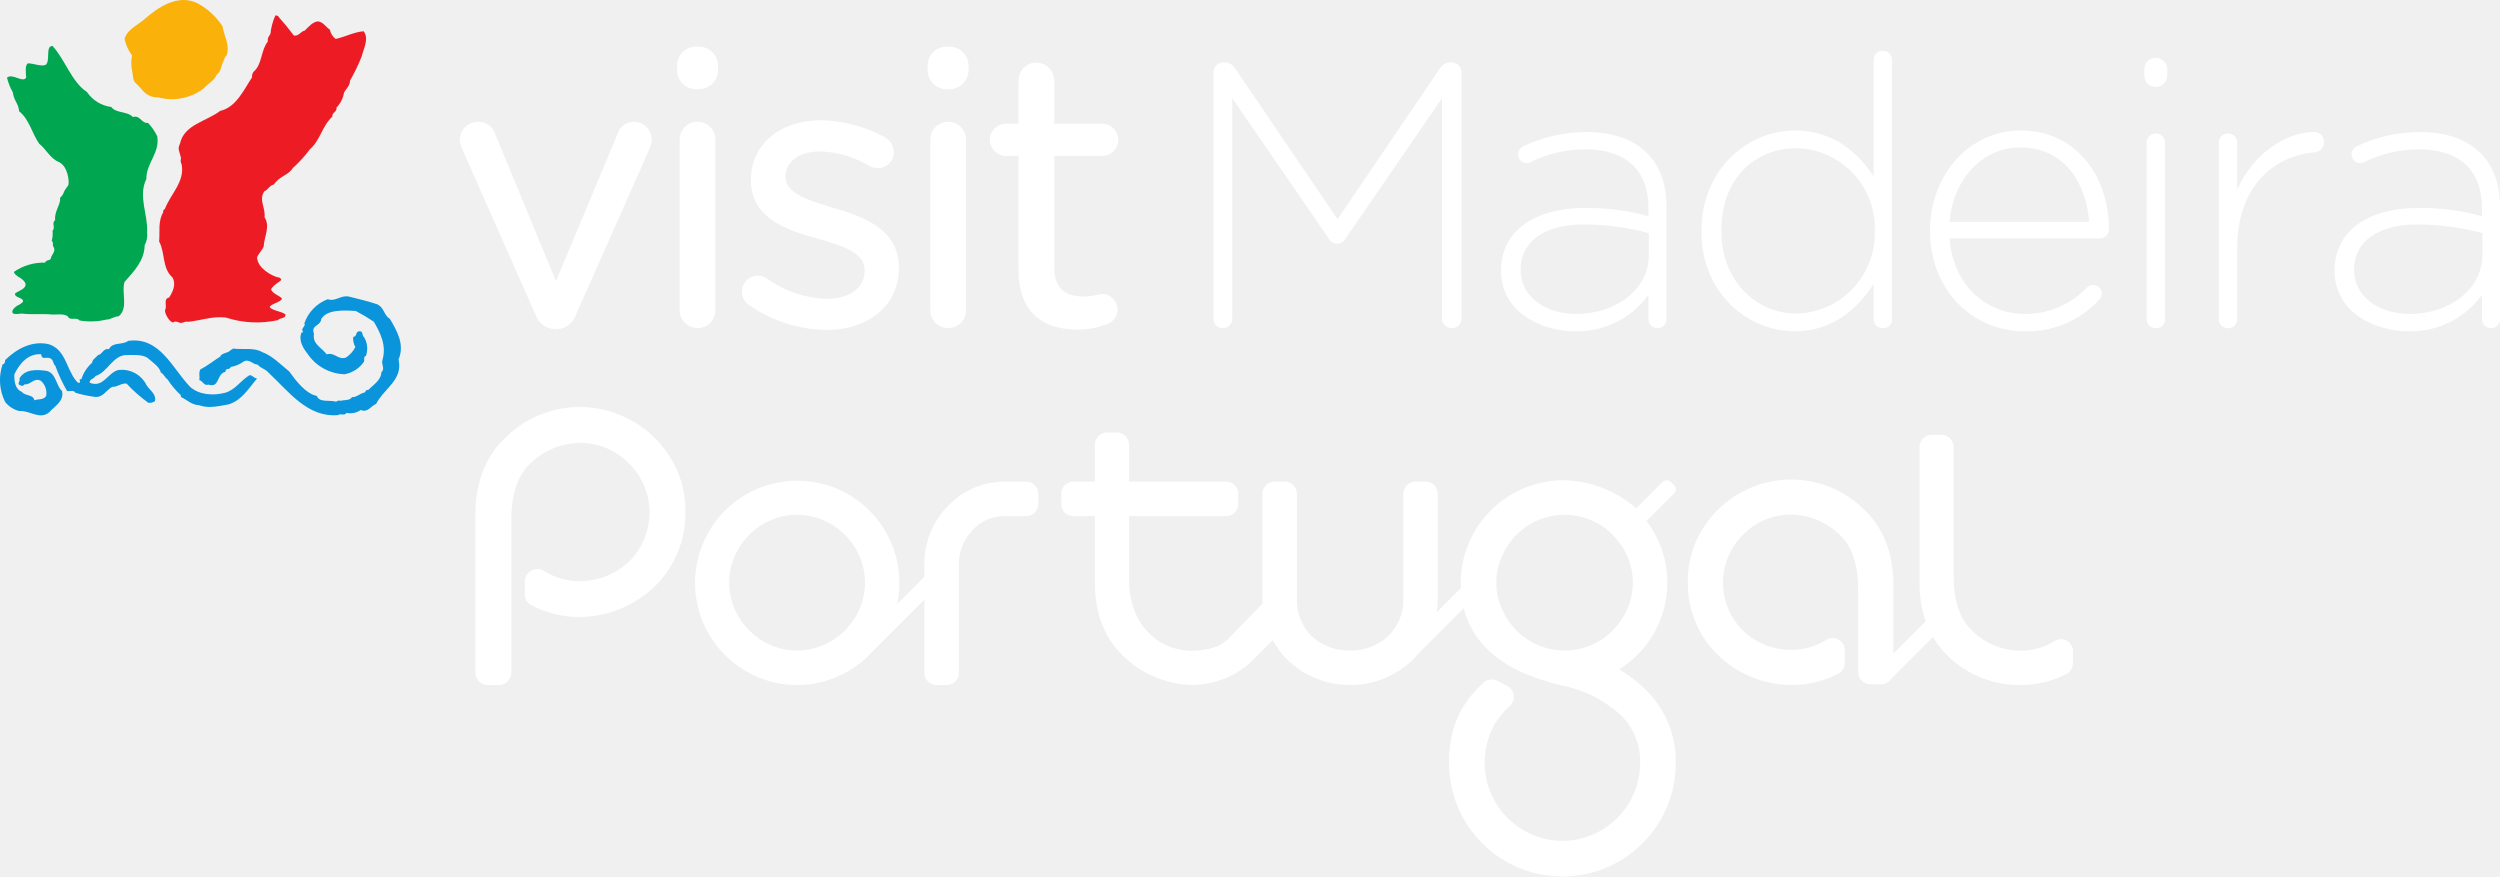
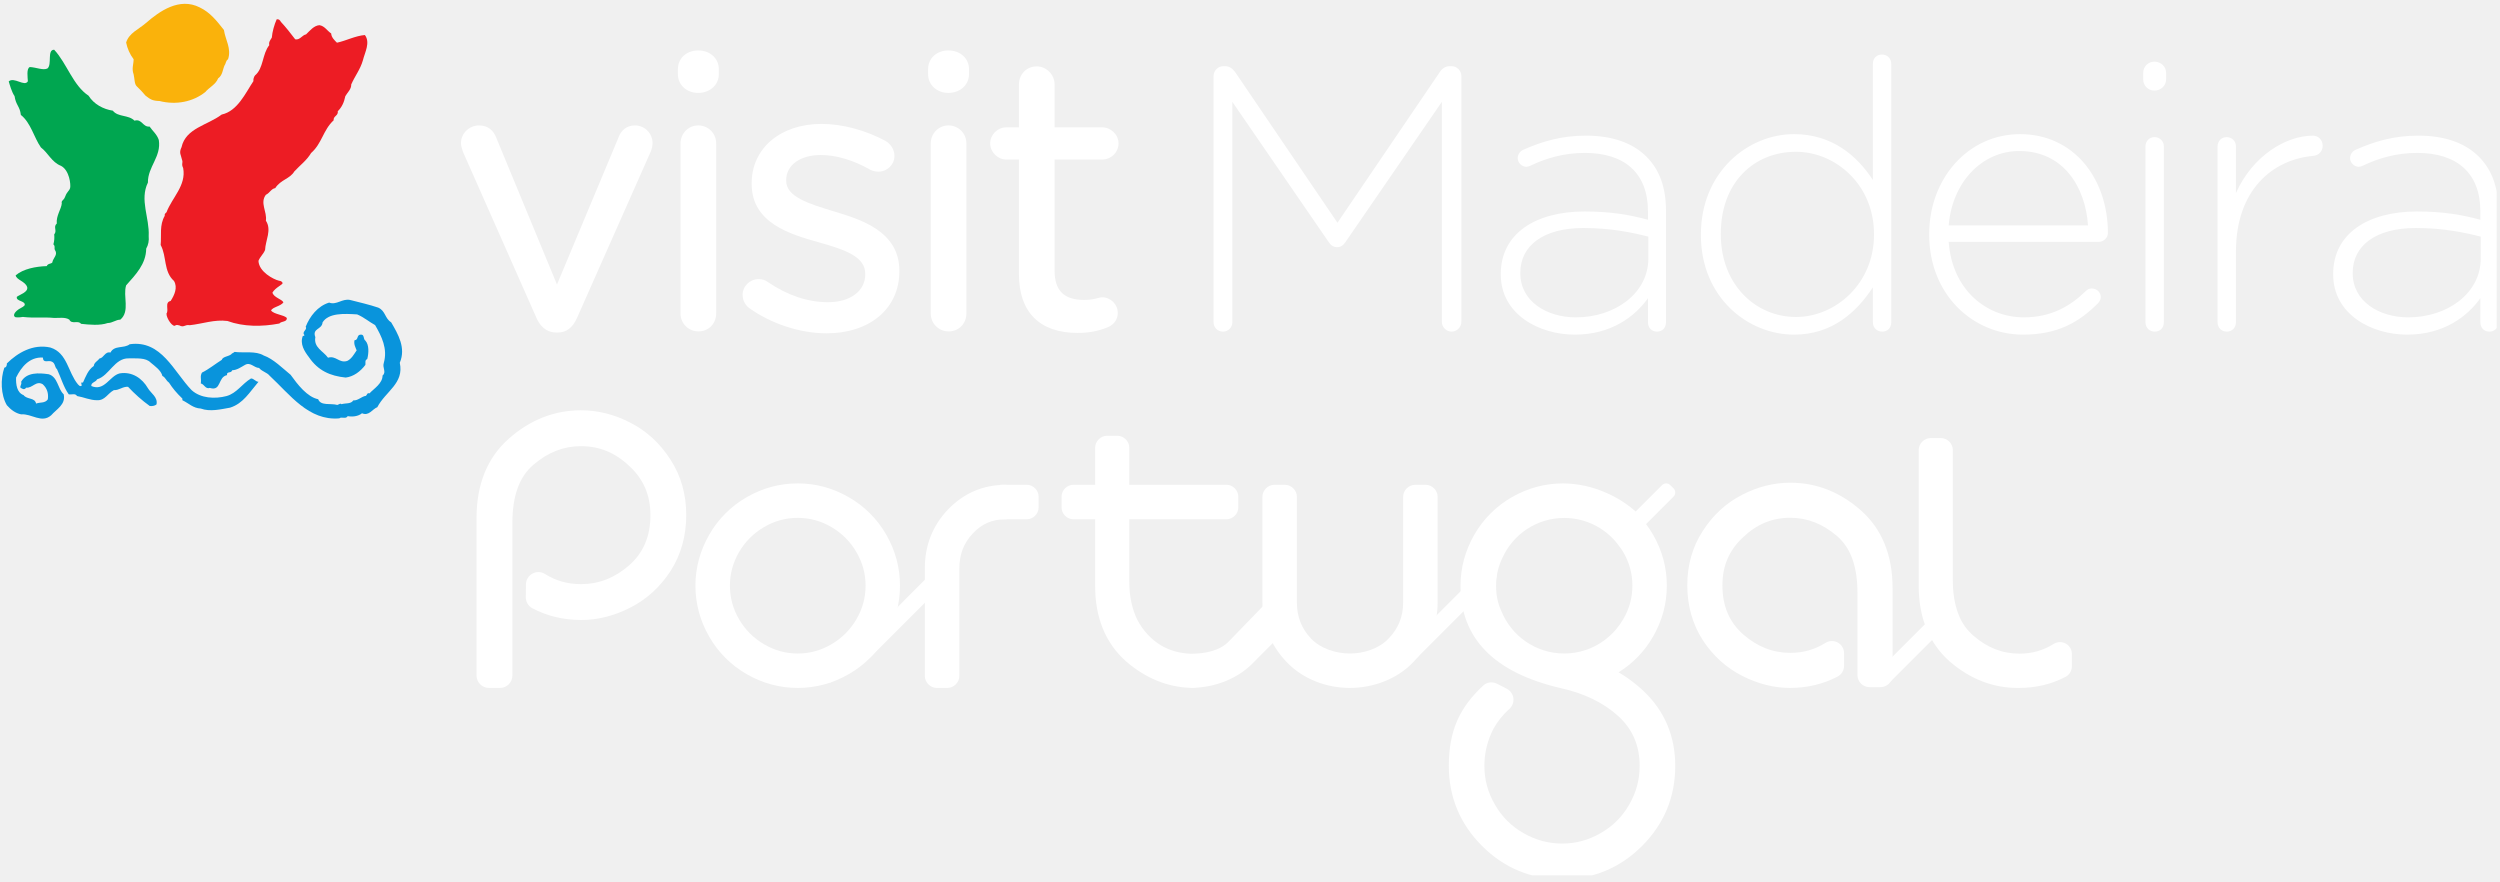
- <svg xmlns="http://www.w3.org/2000/svg" id="Layer_1" data-name="Layer 1" viewBox="0 0 399.464 140.053">
-   <defs>
-     <style>.cls-1,.cls-6{fill:#fff;}.cls-2{fill:#0994dc;}.cls-3{fill:#fab20b;}.cls-4{fill:#ed1c24;}.cls-5{fill:#00a650;}.cls-6{fill-rule:evenodd;}</style>
-   </defs>
-   <path class="cls-1" d="M106.948,22.04a2.729,2.729,0,0,0-2.662,2.015l-9.808,23.44L84.843,24.203A2.853,2.853,0,0,0,81.996,22.04a2.89,2.89,0,0,0-2.883,2.824,3.51,3.51,0,0,0,.232,1.11,3.132,3.132,0,0,1,.09.303.253.253,0,0,0,.032.063L91.212,52.877a3.359,3.359,0,0,0,3.139,2.299h.242A3.282,3.282,0,0,0,97.67,52.871l11.819-26.666a3.726,3.726,0,0,0,.28-1.341,2.826,2.826,0,0,0-2.821-2.824" transform="translate(-5.6389 -2.5843)" />
-   <path class="cls-1" d="M117.065,10.046a3.025,3.025,0,0,0-3.241,3.005v.792a3.054,3.054,0,0,0,3.241,2.996,3.091,3.091,0,0,0,3.306-2.996V13.05a3.061,3.061,0,0,0-3.306-3.005" transform="translate(-5.6389 -2.5843)" />
-   <path class="cls-1" d="M117.065,22.04a2.855,2.855,0,0,0-2.822,2.881V52.117a2.851,2.851,0,0,0,2.878,2.88,2.791,2.791,0,0,0,2.826-2.88V24.921a2.853,2.853,0,0,0-2.882-2.881" transform="translate(-5.6389 -2.5843)" />
-   <path class="cls-1" d="M138.841,35.811l-.124-.038c-3.889-1.183-7.566-2.301-7.566-4.854v-.124c0-2.405,2.228-4.022,5.54-4.022a16.391,16.391,0,0,1,7.941,2.371A2.889,2.889,0,0,0,145.9,29.44a2.551,2.551,0,0,0,2.573-2.521,2.786,2.786,0,0,0-1.423-2.394,22.353,22.353,0,0,0-10.236-2.727c-6.58,0-11.185,3.9-11.185,9.486v.118c0,6.294,6.205,8.056,10.737,9.341,4.211,1.181,7.435,2.297,7.435,5.014v.122c0,2.659-2.392,4.447-5.959,4.447a17.058,17.058,0,0,1-9.61-3.22,2.395,2.395,0,0,0-1.476-.476,2.55,2.55,0,0,0-2.575,2.518,2.639,2.639,0,0,0,1.061,2.12,22.104,22.104,0,0,0,12.35,4.034c6.984,0,11.668-3.988,11.668-9.911v-.12c0-6.336-6.275-8.212-10.417-9.461" transform="translate(-5.6389 -2.5843)" />
-   <path class="cls-1" d="M157.097,22.04a2.852,2.852,0,0,0-2.817,2.881V52.117a2.848,2.848,0,0,0,2.878,2.88,2.793,2.793,0,0,0,2.826-2.88V24.921a2.854,2.854,0,0,0-2.887-2.881" transform="translate(-5.6389 -2.5843)" />
-   <path class="cls-1" d="M157.097,10.046a3.027,3.027,0,0,0-3.241,3.005v.792a3.056,3.056,0,0,0,3.241,2.996,3.091,3.091,0,0,0,3.306-2.996V13.05a3.064,3.064,0,0,0-3.306-3.005" transform="translate(-5.6389 -2.5843)" />
-   <path class="cls-1" d="M181.69,49.54a2.686,2.686,0,0,0-.642.116,8.138,8.138,0,0,1-2.205.307c-3.245,0-4.748-1.489-4.748-4.691v-17.77h7.595a2.578,2.578,0,1,0,0-5.155h-7.595V15.475a2.914,2.914,0,0,0-2.876-2.881,2.821,2.821,0,0,0-2.828,2.881v6.873h-2.028a2.609,2.609,0,0,0-2.575,2.573,2.645,2.645,0,0,0,2.575,2.582h2.028V45.879c0,6.033,3.327,9.362,9.36,9.362a12.207,12.207,0,0,0,4.79-.884,2.463,2.463,0,0,0,1.665-2.299,2.52,2.52,0,0,0-2.516-2.516" transform="translate(-5.6389 -2.5843)" />
-   <path class="cls-2" d="M65.884,51.193c1.169.52,1.049,1.737,2.057,2.342,1.122,1.914,2.4,4.091,1.385,6.481.72,3.312-2.266,4.555-3.594,7.105-.819.322-1.325,1.459-2.451.975a2.877,2.877,0,0,1-2.287.457c-.305.535-.975.038-1.35.358-4.894.415-7.875-3.788-11.133-6.814-.465-.573-1.143-.611-1.704-1.251-.809-.027-1.377-.996-2.249-.488a4.661,4.661,0,0,1-2.045.857c-.173.554-.929.105-.826.777-1.51.301-.884,2.638-2.752,2.051-.712.246-.897-.617-1.451-.718.122-.731-.164-1.122.19-1.735,1.105-.543,2.188-1.432,3.159-2.032.175-.533,1.028-.533,1.508-.882.141-.221.379-.213.539-.398,1.558.204,3.377-.204,4.668.573,1.546.535,3.093,2.103,4.31,3.091,1.118,1.552,2.632,3.538,4.409,3.91.406,1.103,2.038.609,3.055.912.225-.042.51-.337.665-.116.625-.204,1.531,0,1.893-.611.785.055,1.299-.63,2.026-.731.185-.141.211-.554.547-.381.773-.807,2.106-1.596,2.118-2.872.659-.552-.065-1.24.19-1.998.657-2.283-.341-4.26-1.386-6.064a30.124,30.124,0,0,0-2.874-1.712c-2.057-.131-4.578-.263-5.536,1.28-.076,1.177-1.712.912-1.152,2.363-.301,1.657,1.234,2.194,2.028,3.285,1.278-.394,1.771.924,3.068.518a4.396,4.396,0,0,0,1.512-1.691,2.636,2.636,0,0,1-.341-1.621c.667-.027.305-.866.971-.899.676-.063.371.699.773.964a3.485,3.485,0,0,1,.293,2.952c-.432.164-.234.604-.299.929a4.808,4.808,0,0,1-3.148,2.026,7.418,7.418,0,0,1-5.9-3.285c-.68-.878-1.474-2.11-.954-3.384.122.048.183-.048.27-.11-.537-.55.52-.88.177-1.337a6.294,6.294,0,0,1,3.756-3.881c1.175.455,2.076-.678,3.344-.423,1.52.387,3.06.739,4.519,1.23" transform="translate(-5.6389 -2.5843)" />
-   <path class="cls-2" d="M36.018,64.394c1.451,1.322,3.737,1.44,5.609.943,1.621-.463,2.455-1.944,3.891-2.809.472,0,.727.516,1.2.535-1.423,1.655-2.438,3.481-4.552,4.136-1.472.259-3.196.693-4.681.143-1.253-.07-1.87-.815-2.944-1.333v-.265a13.342,13.342,0,0,1-2.139-2.548c-.539-.398-.522-.8-1.057-1.072-.212-.893-1.204-1.569-1.882-2.139-.794-.821-2.23-.646-3.489-.674-2.293-.074-3.142,2.8-5.07,3.348-.242.495-.971.459-.937,1.076,2.139.914,2.916-1.623,4.548-2.019a4.388,4.388,0,0,1,4.54,2.413c.44.745,1.6,1.402,1.345,2.554a1.438,1.438,0,0,1-1.078.251,24.339,24.339,0,0,1-3.474-3.07c-.855-.076-1.423.579-2.266.531-1.013.535-1.415,1.67-2.679,1.615a18.718,18.718,0,0,1-3.22-.672c-.272-.491-.88-.173-1.325-.274a25.091,25.091,0,0,1-1.876-4.018c-.402-.337-.246-.916-.796-1.196-.613-.331-1.383.356-1.474-.672-2.15-.105-3.453,1.531-4.281,3.211-.034,1.112.12,2.394,1.2,2.805.564.733,1.798.36,2.005,1.35.623-.246,1.434-.017,1.878-.682a2.601,2.601,0,0,0-.802-2.396c-1.076-.667-1.665.653-2.668.533a.433.433,0,0,1-.68.131c-.604-.164.086-.627-.126-1.065.876-1.562,2.838-1.438,4.409-1.213,1.497.442,1.425,2.337,2.405,3.213.366,1.628-1.156,2.379-1.998,3.348-1.531,1.356-3.129-.288-4.816-.143a4.163,4.163,0,0,1-2.278-1.459,7.748,7.748,0,0,1-.404-6.012c.339-.036.417-.402.404-.676,1.727-1.71,4.194-3.163,6.963-2.544,2.725.851,2.805,3.973,4.403,5.887.15.147.289.354.535.27.246-.08-.291-.733.272-.539a5.908,5.908,0,0,1,1.735-2.67c.025-.537.63-.802.939-1.215.625-.023.855-1.158,1.731-.929.604-1.217,2.167-.611,3.076-1.331,5.083-.72,7.045,4.392,9.903,7.342" transform="translate(-5.6389 -2.5843)" />
-   <path class="cls-3" d="M41.191,6.772c.215,1.558,1.238,2.956.659,4.677-.383.24-.352.739-.539.941-.341.71-.305,1.592-1.057,2.133-.358.964-1.506,1.491-2.019,2.154a8.383,8.383,0,0,1-7.351,1.459,3.019,3.019,0,0,1-2.236-.857A17.734,17.734,0,0,0,27.241,15.78c-.383-.341-.324-1.145-.501-1.918a5.749,5.749,0,0,1,0-2.413,6.504,6.504,0,0,1-1.198-2.674c.474-1.527,1.988-2.093,3.15-3.104,2.2-1.914,5.367-4.163,8.621-2.514a11.252,11.252,0,0,1,3.879,3.615" transform="translate(-5.6389 -2.5843)" />
-   <path class="cls-4" d="M50.305,5.473c.785.847,1.55,1.811,2.291,2.79.756.158,1.089-.667,1.739-.794.573-.552,1.247-1.407,2.135-1.47.868.158,1.152.823,1.882,1.333a2.422,2.422,0,0,0,.922,1.474c1.48-.32,2.923-1.097,4.466-1.23.916,1.202-.025,2.82-.314,4.037a29.699,29.699,0,0,1-1.87,3.874c.027.764-.596,1.259-.943,1.87a4.392,4.392,0,0,1-1.209,2.407c.12.745-.752.762-.661,1.457-1.695,1.56-1.863,3.71-3.611,5.237a18.475,18.475,0,0,1-2.674,2.94c-.76,1.24-2.141,1.276-3.068,2.678-.609.07-.937.842-1.489,1.059-.994,1.31.215,2.691,0,4.152.971,1.474-.065,3.125-.131,4.683-.297.712-.76,1.011-1.057,1.739.074,1.756,2.394,2.963,3.285,3.179a.615.615,0,0,1,.585.362c.008.286-1.108.674-1.634,1.535.198.802,1.565,1.059,1.756,1.573-.459.63-1.748.737-1.973,1.295.465.619,1.986.67,2.512,1.179.086.699-.868.499-1.192.903a15.831,15.831,0,0,1-8.296-.404c-2.076-.278-4.009.457-6.024.672-.868-.143-.916.451-1.699.023-.156.006-.286-.118-.562-.023-.388.507-1.51-1.076-1.472-1.866.427-.596-.354-1.788.665-2.015.588-.905,1.169-2.142.531-3.201-1.695-1.512-1.139-3.957-2.131-5.748.156-1.537-.225-3.184.663-4.685-.103-.261.181-.478.272-.545.884-2.356,3.19-4.298,2.668-7.081-.337-.676.017-.842-.181-1.31-.156-.794-.539-1.108-.078-2.034.667-3.053,4.182-3.51,6.416-5.216,2.55-.558,3.801-3.424,5.087-5.357a1.264,1.264,0,0,1,.263-.92c1.369-1.133,1.118-3.384,2.27-4.83-.122-.505.19-.832.404-1.198a9.835,9.835,0,0,1,.777-2.929c.291-.076.522.09.678.404" transform="translate(-5.6389 -2.5843)" />
-   <path class="cls-5" d="M14.027,9.928c2.019,2.158,3.024,5.734,5.498,7.351a5.521,5.521,0,0,0,3.887,2.398c.823,1.065,2.502.625,3.468,1.602,1.2-.352,1.316,1.063,2.409.941a8.328,8.328,0,0,1,1.48,2.148c.427,2.691-1.781,4.283-1.744,6.814-1.36,2.779.28,5.63.124,8.566a3.257,3.257,0,0,1-.396,2c-.032,2.491-1.695,4.167-3.211,5.875-.552,1.731.67,4.15-.931,5.492-.727.013-1.266.539-2.011.539a10.458,10.458,0,0,1-4.277.129c-.457-.625-1.497.15-1.868-.667-.653-.449-1.752-.246-2.421-.272-1.678-.168-3.171.053-5.018-.162a3.358,3.358,0,0,1-1.2.036c-.577-.335.16-1.03.571-1.291a2.738,2.738,0,0,0,.922-.615c.177-.743-1.457-.596-1.251-1.356.514-.368,1.826-.75,1.653-1.537-.299-.95-1.695-1.122-1.847-1.893A8.387,8.387,0,0,1,12.84,44.548c.204-.543.966-.261.937-.787.185-.552.842-1.091.398-1.744-.213-.312.091-.625-.272-.948a4.294,4.294,0,0,0,.133-1.6c.514-.585-.21-1.196.411-1.729-.131-1.236.733-2.344.798-3.213-.095-.564.263-.356.552-1.12.288-.787.661-.889.785-1.362.122-.486-.086-2.824-1.468-3.54-1.474-.569-2.087-2.106-3.205-2.942-1.126-1.6-1.6-3.931-3.211-5.203-.156-1.392-.785-1.518-1.009-3.015a9.132,9.132,0,0,1-.933-2.348c.868-.777,2.546.916,3.064-.023-.025-.571-.263-2.072.32-2.274.988.04,2.143.571,2.809.23.781-.632-.099-3.005,1.078-3.001" transform="translate(-5.6389 -2.5843)" />
-   <path class="cls-6" d="M169.661,79.535h-4.306v.051A12.308,12.308,0,0,0,157.03,83.509a13.143,13.143,0,0,0-3.693,9.372v1.86l-4.339,4.341a16.324,16.324,0,1,0-16.001,12.959,15.99,15.99,0,0,0,5.123-.832c.004.004.005.01.01.015l.054-.034a16.909,16.909,0,0,0,2.955-1.34,16.252,16.252,0,0,0,3.781-3.018l8.416-8.416v11.737a1.947,1.947,0,0,0,1.893,1.889h1.727a1.945,1.945,0,0,0,1.897-1.889V92.953a7.802,7.802,0,0,1,2.15-5.618,6.769,6.769,0,0,1,5.156-2.279h3.502a1.925,1.925,0,0,0,1.876-1.874V81.414A1.93,1.93,0,0,0,169.661,79.535Zm-42.04,25.526a10.968,10.968,0,0,1-4.005-3.999,10.602,10.602,0,0,1,0-10.764A10.937,10.937,0,0,1,127.621,86.3a10.595,10.595,0,0,1,10.76,0,10.975,10.975,0,0,1,4.001,3.999,10.576,10.576,0,0,1,0,10.764,11.006,11.006,0,0,1-4.001,3.999,10.555,10.555,0,0,1-10.76,0Z" transform="translate(-5.6389 -2.5843)" />
-   <path class="cls-6" d="M106.223,69.609a16.854,16.854,0,0,0-19.456,2.554c-3.426,3.03-5.161,7.298-5.161,12.674v25.221A1.992,1.992,0,0,0,83.6,112.042h1.764a1.978,1.978,0,0,0,1.977-1.984V85.651c0-4.335,1.103-7.383,3.361-9.311A11.354,11.354,0,0,1,98.31,73.359a10.788,10.788,0,0,1,7.782,3.22,11.008,11.008,0,0,1-.029,15.816A11.411,11.411,0,0,1,98.31,95.432a10.486,10.486,0,0,1-5.753-1.623A1.987,1.987,0,0,0,89.515,95.466L89.49,97.515a1.982,1.982,0,0,0,1.053,1.779,16.535,16.535,0,0,0,7.85,1.878,17.145,17.145,0,0,0,7.814-1.982,16.662,16.662,0,0,0,6.441-5.851,16.323,16.323,0,0,0,2.512-8.945,15.937,15.937,0,0,0-2.512-8.867A16.473,16.473,0,0,0,106.223,69.609Z" transform="translate(-5.6389 -2.5843)" />
-   <path class="cls-6" d="M335.88,104.941a1.926,1.926,0,0,0-1.929.057,10.02,10.02,0,0,1-5.483,1.558,10.886,10.886,0,0,1-7.389-2.897,9.406,9.406,0,0,1-1.341-1.468,11.274,11.274,0,0,1-.596-.967,13.261,13.261,0,0,1-1.293-5.127c0-.036-.006-.065-.006-.101v-.015c-.021-.318-.029-.646-.029-.975V73.946a1.948,1.948,0,0,0-1.893-1.883H314.253a1.95,1.95,0,0,0-1.897,1.891V95.743c0,.046.004.099.004.154,0,.036-.004.065-.004.099,0,.152.013.301.013.444.004.103.004.208.008.301.013.267.025.528.049.79.009.063.017.122.025.181.021.236.042.461.069.686a16.793,16.793,0,0,0,.822,3.46l-5.17,5.169V96.054c0-5.258-1.706-9.435-5.049-12.402a16.492,16.492,0,0,0-19.025-2.508,16.083,16.083,0,0,0-6.296,5.788,15.616,15.616,0,0,0-2.476,8.692,15.958,15.958,0,0,0,2.476,8.766,16.277,16.277,0,0,0,6.296,5.713,16.741,16.741,0,0,0,7.646,1.937,16.214,16.214,0,0,0,7.62-1.809,1.94,1.94,0,0,0,1.044-1.718v-2.032a1.941,1.941,0,0,0-2.982-1.645,10.234,10.234,0,0,1-5.609,1.592,11.155,11.155,0,0,1-7.564-2.965,10.773,10.773,0,0,1-.017-15.515,10.506,10.506,0,0,1,7.58-3.133,11.19,11.19,0,0,1,7.456,2.916c2.209,1.893,3.278,4.872,3.278,9.115v13.131a1.94,1.94,0,0,0,1.944,1.941h1.729a1.947,1.947,0,0,0,1.656-.933l.018-.007.608-.615,5.996-5.993a14.073,14.073,0,0,0,2.821,3.445,16.332,16.332,0,0,0,10.855,4.224s.032-.002.049-.002c.055,0,.116.002.173.002a15.832,15.832,0,0,0,7.444-1.771,1.892,1.892,0,0,0,1.017-1.678v-1.984A1.912,1.912,0,0,0,335.88,104.941Z" transform="translate(-5.6389 -2.5843)" />
-   <path class="cls-6" d="M273.15,81.407a.933.933,0,0,0,0-1.274l-.567-.56a.918.918,0,0,0-1.272,0l-2.482,2.48-.609.613-1.153,1.151a18.047,18.047,0,0,0-11.63-4.499,16.446,16.446,0,0,0-16.397,16.392c0,.288.022.565.035.846l-3.859,3.86a14.354,14.354,0,0,0,.163-2.074V81.439a1.944,1.944,0,0,0-1.891-1.895h-1.731a1.946,1.946,0,0,0-1.893,1.895V98.343a7.966,7.966,0,0,1-2.352,5.82,8.668,8.668,0,0,1-6.184,2.371,8.789,8.789,0,0,1-6.182-2.365,8.082,8.082,0,0,1-2.283-5.826V81.439a1.945,1.945,0,0,0-1.891-1.895H209.24a1.942,1.942,0,0,0-1.891,1.895V98.343c0,.229.021.45.031.675l-5.377,5.55c-1.48,1.554-3.841,1.994-6.088,2.005a10.042,10.042,0,0,1-4.845-1.365,10.412,10.412,0,0,1-3.693-3.982,13.628,13.628,0,0,1-1.331-6.22V85.057h15.569a1.924,1.924,0,0,0,1.872-1.874V81.412a1.929,1.929,0,0,0-1.872-1.876H186.046V73.581a1.949,1.949,0,0,0-1.897-1.885h-1.67a1.948,1.948,0,0,0-1.895,1.897v5.942h-3.491a1.932,1.932,0,0,0-1.88,1.882v1.765a1.924,1.924,0,0,0,1.872,1.874h3.5V95.743c0,4.973,1.609,9.096,4.971,12.074a16.365,16.365,0,0,0,10.312,4.211v.013c.057,0,.118-.002.177-.002.122,0,.242.002.364.002a1.807,1.807,0,0,0,.375-.038,13.943,13.943,0,0,0,9.056-3.948l.967-.988,1.628-1.628.568-.566a14.62,14.62,0,0,0,2.258,3.06,14.483,14.483,0,0,0,20.12.088c.297-.303.572-.615.836-.932l7.315-7.312c1.527,6.103,6.699,10.226,15.476,12.279a19.863,19.863,0,0,1,9.328,4.534,10.259,10.259,0,0,1,3.371,7.932A12.473,12.473,0,0,1,255.29,136.944a12.281,12.281,0,0,1-6.178-1.672,12.506,12.506,0,0,1-6.247-10.749,12.699,12.699,0,0,1,1.466-5.972,11.923,11.923,0,0,1,2.525-3.14,1.978,1.978,0,0,0-.419-3.247l-1.535-.785a1.925,1.925,0,0,0-2.188.253c-3.841,3.544-5.54,7.284-5.54,12.891a18.114,18.114,0,0,0,36.228,0,15.876,15.876,0,0,0-5.062-11.973,21.98,21.98,0,0,0-5.466-3.786c.503.242.983.499,1.457.777a16.273,16.273,0,0,0,5.527-22.01,16.681,16.681,0,0,0-1.125-1.704l1.94-1.943Zm-8.077,19.648a11.276,11.276,0,0,1-1.019,1.461c-.034.042-.065.08-.099.122-.082.093-.156.183-.238.27-.103.122-.215.236-.324.356a.279.279,0,0,0-.067.063,10.996,10.996,0,0,1-3.984,2.556c-.116.036-.228.072-.337.107a1.712,1.712,0,0,1-.177.059c-.145.044-.288.086-.434.122a.88.88,0,0,0-.09.027c-.152.038-.299.072-.446.103-.042.004-.076.017-.12.021-.139.025-.272.051-.411.078-.137.021-.276.032-.413.046-.04.008-.086.015-.126.021-.21.021-.419.042-.63.048.13.029.259.055.388.084-.133-.029-.267-.055-.413-.084-.164.006-.324.015-.501.015a10.843,10.843,0,0,1-10.067-6.824,9.337,9.337,0,0,1-.832-3.997,10.143,10.143,0,0,1,1.021-4.494,10.843,10.843,0,0,1,18.827-1.655.409.409,0,0,0,.061.059c.145.219.293.438.432.674a10.582,10.582,0,0,1,0,10.76Zm3.662-15.203-.008-.02.004-.004A.06.06,0,0,0,268.734,85.852Z" transform="translate(-5.6389 -2.5843)" />
-   <path class="cls-1" d="M199.531,14.123a1.59,1.59,0,0,1,1.562-1.562h.3a1.952,1.952,0,0,1,1.562.9l16.401,24.15,16.399-24.15a1.87,1.87,0,0,1,1.562-.9h.3a1.591,1.591,0,0,1,1.562,1.562V53.472a1.562,1.562,0,0,1-3.124,0V18.269l-15.44,22.467a1.508,1.508,0,0,1-2.643,0l-15.44-22.467V53.532a1.502,1.502,0,0,1-3.004,0Z" transform="translate(-5.6389 -2.5843)" />
-   <path class="cls-1" d="M245.488,45.903v-.12c0-6.368,5.467-9.973,13.396-9.973a36.884,36.884,0,0,1,10.152,1.321V35.81c0-6.188-3.784-9.371-10.092-9.371a19.812,19.812,0,0,0-8.711,2.042,1.567,1.567,0,0,1-.661.181,1.44,1.44,0,0,1-1.382-1.382,1.495,1.495,0,0,1,.841-1.321,23.742,23.742,0,0,1,10.093-2.283c4.146,0,7.449,1.142,9.672,3.364,2.043,2.042,3.124,4.866,3.124,8.65V53.532a1.443,1.443,0,1,1-2.884,0V49.687a13.934,13.934,0,0,1-11.714,5.827C251.616,55.514,245.488,52.27,245.488,45.903Zm23.609-2.583V39.835a40.605,40.605,0,0,0-10.393-1.382c-6.487,0-10.092,2.884-10.092,7.148v.12c0,4.445,4.205,7.028,8.891,7.028C263.751,52.75,269.097,48.906,269.097,43.32Z" transform="translate(-5.6389 -2.5843)" />
-   <path class="cls-1" d="M307.965,53.532a1.404,1.404,0,0,1-1.441,1.502,1.452,1.452,0,0,1-1.502-1.502V47.945c-2.643,4.025-6.548,7.569-12.615,7.569-7.39,0-14.898-5.947-14.898-15.919v-.12c0-9.973,7.509-16.04,14.898-16.04,6.127,0,10.092,3.484,12.615,7.329V12.2A1.404,1.404,0,0,1,306.463,10.7a1.451,1.451,0,0,1,1.502,1.501ZM280.691,39.354v.121c0,8.05,5.587,13.216,12.015,13.216a12.831,12.831,0,0,0,12.495-13.156v-.12a12.792,12.792,0,0,0-12.495-13.156C286.038,26.258,280.691,31.124,280.691,39.354Z" transform="translate(-5.6389 -2.5843)" />
-   <path class="cls-1" d="M329.05,55.514c-8.051,0-15.018-6.428-15.018-15.98v-.12c0-8.891,6.247-15.979,14.537-15.979,8.591,0,14.058,7.089,14.058,15.859a1.495,1.495,0,0,1-1.441,1.382h-24.03c.541,7.629,6.008,12.074,12.016,12.074a13.558,13.558,0,0,0,9.912-4.205,1.305,1.305,0,0,1,.961-.42,1.41,1.41,0,0,1,1.441,1.382,1.444,1.444,0,0,1-.48,1.02A15.578,15.578,0,0,1,329.05,55.514Zm10.393-17.481c-.421-6.188-3.965-11.895-10.994-11.895-6.067,0-10.753,5.106-11.294,11.895Z" transform="translate(-5.6389 -2.5843)" />
-   <path class="cls-1" d="M348.274,13.643a1.77,1.77,0,0,1,1.802-1.803,1.821,1.821,0,0,1,1.862,1.803v1.022a1.821,1.821,0,0,1-1.862,1.802,1.77,1.77,0,0,1-1.802-1.802Zm.36,11.774a1.472,1.472,0,1,1,2.943,0V53.532a1.404,1.404,0,0,1-1.441,1.502,1.451,1.451,0,0,1-1.502-1.502Z" transform="translate(-5.6389 -2.5843)" />
-   <path class="cls-1" d="M360.169,25.417a1.472,1.472,0,1,1,2.943,0v7.449c2.643-5.947,7.99-9.191,12.315-9.191a1.565,1.565,0,0,1,1.562,1.622,1.6,1.6,0,0,1-1.562,1.622c-6.488.601-12.315,5.467-12.315,15.318v11.294a1.472,1.472,0,1,1-2.943,0Z" transform="translate(-5.6389 -2.5843)" />
-   <path class="cls-1" d="M378.671,45.903v-.12c0-6.368,5.467-9.973,13.396-9.973A36.884,36.884,0,0,1,402.22,37.131V35.81c0-6.188-3.784-9.371-10.092-9.371a19.812,19.812,0,0,0-8.711,2.042,1.567,1.567,0,0,1-.661.181,1.44,1.44,0,0,1-1.382-1.382,1.495,1.495,0,0,1,.841-1.321,23.742,23.742,0,0,1,10.093-2.283c4.146,0,7.449,1.142,9.672,3.364,2.043,2.042,3.124,4.866,3.124,8.65V53.532a1.443,1.443,0,1,1-2.884,0V49.687a13.934,13.934,0,0,1-11.714,5.827C384.799,55.514,378.671,52.27,378.671,45.903ZM402.28,43.32V39.835a40.605,40.605,0,0,0-10.393-1.382c-6.487,0-10.092,2.884-10.092,7.148v.12c0,4.445,4.205,7.028,8.891,7.028C396.933,52.75,402.28,48.906,402.28,43.32Z" transform="translate(-5.6389 -2.5843)" />
+ <svg xmlns="http://www.w3.org/2000/svg" viewBox="0 0 400 141" fill-rule="evenodd" clip-rule="evenodd" stroke-linejoin="round" stroke-miterlimit="2">
+   <g transform="translate(-222.278 -227.612)">
+     <path fill="none" d="M222.278 227.612h399.465v140.053H222.278z" />
+     <clipPath id="a">
+       <path d="M222.278 227.612h399.465v140.053H222.278z" />
+     </clipPath>
+     <g clip-path="url(#a)">
+       <path d="M323.865 247.679c-1.264 0-2.241.748-2.662 2.015l-9.808 23.44-9.635-23.292c-.501-1.433-1.46-2.163-2.847-2.163-1.563 0-2.883 1.291-2.883 2.824 0 .396.116.76.23 1.109.038.101.067.2.092.303a.274.274 0 00.032.064l11.745 26.537c.857 1.902 2.179 2.3 3.14 2.3h.242c1.373 0 2.377-.75 3.076-2.306l11.819-26.666a3.71 3.71 0 00.28-1.341 2.826 2.826 0 00-2.821-2.824M333.983 235.685c-1.885 0-3.241 1.268-3.241 3.005v.792c0 1.709 1.39 2.996 3.24 2.996 1.887 0 3.307-1.287 3.307-2.996v-.792c0-1.737-1.386-3.005-3.306-3.005M333.983 247.679c-1.554 0-2.822 1.291-2.822 2.88v27.197a2.852 2.852 0 002.879 2.881c1.612 0 2.825-1.241 2.825-2.881v-27.197a2.853 2.853 0 00-2.882-2.88M355.758 261.45l-.124-.038c-3.89-1.183-7.566-2.301-7.566-4.853v-.125c0-2.404 2.228-4.021 5.54-4.021 2.466 0 5.206.814 7.94 2.37.22.11.679.295 1.268.295 1.418 0 2.573-1.13 2.573-2.52 0-.966-.522-1.857-1.423-2.394-3.211-1.733-6.94-2.727-10.236-2.727-6.58 0-11.185 3.9-11.185 9.486v.118c0 6.294 6.206 8.056 10.737 9.341 4.21 1.181 7.435 2.297 7.435 5.013v.122c0 2.66-2.392 4.448-5.96 4.448-3.235 0-6.472-1.091-9.61-3.22-.387-.303-.91-.476-1.475-.476-1.42 0-2.576 1.129-2.576 2.518 0 1.003.548 1.75 1.06 2.121 3.539 2.524 8.16 4.034 12.352 4.034 6.984 0 11.667-3.988 11.667-9.911v-.12c0-6.336-6.275-8.212-10.417-9.461M374.014 247.679c-1.554 0-2.817 1.291-2.817 2.88v27.197a2.848 2.848 0 002.878 2.881c1.609 0 2.826-1.241 2.826-2.881v-27.197c0-1.614-1.27-2.88-2.887-2.88M374.014 235.685c-1.88 0-3.241 1.268-3.241 3.005v.792c0 1.709 1.394 2.996 3.24 2.996 1.888 0 3.307-1.287 3.307-2.996v-.792c0-1.737-1.39-3.005-3.306-3.005M398.608 275.179c-.185 0-.38.048-.642.116-.463.118-1.162.307-2.205.307-3.244 0-4.748-1.488-4.748-4.691v-17.77h7.595c1.45 0 2.636-1.162 2.636-2.581 0-1.396-1.208-2.573-2.636-2.573h-7.595v-6.873c0-1.565-1.316-2.881-2.876-2.881-1.588 0-2.828 1.261-2.828 2.881v6.873h-2.028c-1.394 0-2.575 1.177-2.575 2.573 0 1.377 1.204 2.581 2.575 2.581h2.028v18.376c0 6.033 3.327 9.362 9.36 9.362 1.795 0 3.322-.28 4.79-.884 1.025-.394 1.666-1.276 1.666-2.3a2.52 2.52 0 00-2.517-2.516" fill="#fff" fill-rule="nonzero" />
+       <path d="M282.8 276.833c1.169.52 1.049 1.737 2.058 2.341 1.122 1.914 2.4 4.092 1.385 6.482.72 3.312-2.265 4.554-3.594 7.104-.82.323-1.324 1.459-2.451.975-.63.516-1.575.596-2.287.457-.305.535-.974.038-1.35.358-4.893.415-7.874-3.788-11.132-6.814-.465-.573-1.143-.611-1.703-1.251-.81-.027-1.377-.996-2.25-.488-.656.368-1.273.827-2.044.857-.173.554-.928.105-.825.777-1.51.301-.885 2.638-2.752 2.051-.712.246-.897-.617-1.451-.718.122-.731-.164-1.123.189-1.735 1.106-.543 2.188-1.432 3.159-2.032.174-.533 1.028-.533 1.507-.883.142-.221.38-.212.54-.398 1.558.205 3.377-.204 4.668.573 1.545.535 3.093 2.104 4.31 3.091 1.118 1.552 2.632 3.538 4.409 3.91.407 1.104 2.039.609 3.056.912.225-.042.509-.337.665-.116.625-.204 1.53 0 1.893-.61.786.054 1.299-.63 2.026-.731.185-.141.21-.554.547-.381.773-.807 2.106-1.596 2.118-2.872.66-.552-.065-1.24.19-1.999.657-2.282-.341-4.259-1.385-6.064-.89-.48-1.843-1.291-2.875-1.712-2.057-.13-4.578-.263-5.536 1.281-.075 1.177-1.711.911-1.151 2.362-.301 1.657 1.234 2.194 2.027 3.285 1.279-.394 1.77.925 3.068.518.716-.339 1.097-1.093 1.513-1.691-.192-.503-.485-.981-.342-1.621.668-.028.305-.865.97-.899.677-.064.372.699.773.964.613.674.54 2.005.293 2.952-.431.164-.234.604-.298.929-.791 1.053-1.898 1.878-3.148 2.025-2.48-.254-4.433-1.111-5.901-3.284-.68-.879-1.474-2.11-.953-3.384.122.048.183-.049.269-.11-.537-.549.52-.88.177-1.337.659-1.678 1.925-3.324 3.756-3.881 1.176.455 2.076-.677 3.344-.423 1.52.388 3.06.739 4.519 1.23" fill="#0994dc" fill-rule="nonzero" />
+       <path d="M252.935 290.033c1.45 1.322 3.737 1.44 5.609.943 1.62-.463 2.455-1.943 3.892-2.809.47 0 .726.516 1.2.535-1.424 1.655-2.44 3.481-4.553 4.136-1.472.258-3.196.693-4.681.143-1.252-.07-1.87-.815-2.944-1.333v-.265c-.93-.887-1.558-1.647-2.14-2.548-.538-.398-.521-.801-1.056-1.072-.212-.893-1.204-1.569-1.882-2.14-.794-.82-2.23-.646-3.49-.673-2.292-.074-3.141 2.8-5.07 3.348-.242.495-.97.459-.937 1.076 2.14.913 2.917-1.624 4.549-2.02 1.983-.328 3.607.788 4.54 2.413.44.746 1.6 1.403 1.345 2.555-.297.229-.657.294-1.078.25-1.218-.87-2.455-1.981-3.474-3.07-.855-.075-1.424.579-2.266.531-1.013.535-1.415 1.669-2.68 1.615-1.16 0-2.125-.489-3.218-.672-.272-.49-.88-.172-1.325-.274-.82-1.13-1.246-2.674-1.876-4.017-.402-.337-.246-.916-.796-1.196-.612-.331-1.383.356-1.474-.672-2.15-.105-3.453 1.531-4.28 3.211-.034 1.112.12 2.394 1.2 2.805.564.733 1.798.36 2.004 1.35.624-.247 1.434-.017 1.879-.683.132-.966-.127-1.764-.803-2.396-1.076-.667-1.665.653-2.668.533-.168.282-.448.305-.68.13-.604-.164.087-.627-.126-1.065.876-1.563 2.839-1.438 4.409-1.213 1.497.442 1.426 2.337 2.405 3.213.366 1.628-1.156 2.38-1.998 3.349-1.531 1.356-3.13-.289-4.816-.144-.884-.172-1.626-.72-2.28-1.459-.982-1.664-1.04-4.197-.402-6.012.338-.035.417-.402.403-.675 1.727-1.71 4.195-3.163 6.964-2.544 2.725.851 2.805 3.973 4.403 5.887.149.148.289.354.535.27.246-.08-.291-.733.27-.539.433-.944.816-2.045 1.737-2.67.025-.537.629-.802.939-1.215.625-.023.855-1.158 1.73-.929.605-1.217 2.167-.611 3.077-1.331 5.083-.72 7.046 4.393 9.903 7.343" fill="#0994dc" fill-rule="nonzero" />
+       <path d="M258.108 232.411c.215 1.558 1.238 2.956.659 4.677-.383.24-.351.739-.54.941-.34.71-.304 1.591-1.056 2.133-.358.964-1.505 1.491-2.02 2.154-1.991 1.607-4.71 2.127-7.35 1.459-1.183-.036-1.464-.274-2.236-.857a17.766 17.766 0 00-1.407-1.499c-.383-.341-.324-1.146-.501-1.918-.341-.912 0-1.605 0-2.413a6.495 6.495 0 01-1.198-2.675c.474-1.526 1.987-2.093 3.15-3.103 2.2-1.914 5.367-4.163 8.62-2.514 1.683.808 2.71 2.131 3.879 3.615" fill="#fab20b" fill-rule="nonzero" />
+       <path d="M267.222 231.112c.786.846 1.55 1.811 2.29 2.79.757.158 1.089-.667 1.74-.794.573-.552 1.247-1.407 2.136-1.47.867.158 1.15.824 1.882 1.333.013.604.56 1.122.922 1.474 1.48-.32 2.923-1.097 4.466-1.229.916 1.202-.025 2.819-.313 4.036-.424 1.486-1.258 2.474-1.87 3.874.027.765-.596 1.259-.943 1.87-.197 1.009-.597 1.822-1.21 2.407.12.746-.751.762-.661 1.457-1.694 1.56-1.863 3.71-3.611 5.237-.686 1.177-1.781 1.96-2.674 2.939-.76 1.241-2.141 1.276-3.068 2.679-.608.069-.937.842-1.488 1.059-.994 1.31.214 2.691 0 4.152.97 1.474-.066 3.125-.131 4.683-.297.712-.76 1.011-1.057 1.739.073 1.757 2.394 2.963 3.285 3.18.358.042.444.126.585.362.009.286-1.108.674-1.634 1.535.198.803 1.564 1.06 1.756 1.573-.46.63-1.748.737-1.973 1.295.466.619 1.986.67 2.512 1.179.087.7-.867.499-1.191.904-2.761.532-5.747.532-8.297-.405-2.076-.277-4.01.457-6.024.672-.867-.143-.916.451-1.7.023-.155.007-.286-.117-.562-.023-.387.508-1.51-1.076-1.472-1.865.428-.596-.353-1.788.666-2.016.587-.905 1.169-2.141.53-3.2-1.695-1.512-1.14-3.957-2.13-5.749.155-1.537-.226-3.183.663-4.685-.103-.261.18-.478.27-.545.886-2.356 3.192-4.298 2.669-7.081-.337-.677.017-.843-.181-1.31-.156-.794-.538-1.108-.078-2.034.668-3.053 4.182-3.51 6.417-5.216 2.549-.558 3.8-3.424 5.086-5.357-.048-.198.039-.669.264-.92 1.368-1.133 1.118-3.384 2.27-4.83-.122-.506.189-.832.404-1.199.074-.943.41-2.103.777-2.928.29-.076.522.09.678.404" fill="#ed1c24" fill-rule="nonzero" />
+       <path d="M230.945 235.568c2.019 2.159 3.023 5.734 5.498 7.351.832 1.346 2.356 2.171 3.887 2.399.823 1.065 2.5.625 3.468 1.602 1.2-.352 1.315 1.063 2.409.941.496.714 1.18 1.238 1.48 2.148.427 2.691-1.782 4.283-1.743 6.814-1.361 2.779.279 5.63.124 8.566.073.756-.06 1.414-.396 2-.032 2.491-1.695 4.167-3.211 5.875-.552 1.731.669 4.15-.931 5.492-.727.012-1.266.539-2.011.539-1.262.438-2.935.277-4.277.128-.457-.626-1.497.149-1.867-.667-.653-.449-1.752-.247-2.422-.272-1.678-.169-3.171.052-5.018-.163-.616.114-1.073.068-1.2.037-.577-.335.16-1.03.57-1.291.69-.377.643-.344.923-.615.177-.743-1.457-.596-1.251-1.356.514-.369 1.826-.75 1.653-1.537-.3-.95-1.695-1.123-1.847-1.893 1.239-1.049 3.205-1.415 4.974-1.479.205-.543.967-.261.937-.787.186-.552.842-1.091.398-1.744-.212-.311.09-.625-.272-.947.163-.581.177-1.066.133-1.6.514-.586-.21-1.196.41-1.729-.13-1.236.733-2.344.799-3.213-.095-.565.263-.356.552-1.12.288-.788.66-.889.785-1.363.122-.487-.086-2.824-1.468-3.54-1.474-.568-2.086-2.105-3.205-2.941-1.126-1.6-1.6-3.931-3.211-5.203-.155-1.392-.785-1.518-1.008-3.015-.461-.643-.786-1.866-.933-2.349.868-.776 2.546.916 3.063-.023-.024-.57-.263-2.071.32-2.274.988.041 2.144.571 2.81.23.78-.632-.1-3.005 1.078-3.001" fill="#00a650" fill-rule="nonzero" />
+       <path d="M382.276 310.696h4.302c1 0 1.876-.878 1.876-1.874v-1.769c0-.994-.876-1.878-1.876-1.878h-4.306M361.54 332.768l12.388-12.388c.342-.343.342-.939 0-1.274l-.56-.562a.93.93 0 00-1.278 0l-14.196 14.204-.617.612-2.238 2.229c-.333.339-.333.938.008 1.275M449.094 332.768l12.392-12.388c.333-.343.333-.939 0-1.274l-.565-.562a.93.93 0 00-1.278 0l-14.2 14.204-.613.612-2.238 2.229c-.333.339-.333.938.008 1.275M524.815 336.62l.608-.615 8.724-8.72a.925.925 0 000-1.271l-.564-.565a.925.925 0 00-1.274 0l-8.72 8.718-.604.614-.823.809c-.333.343-.333.937 0 1.274l.564.568" fill="#fff" />
+       <path d="M359.299 326.702a10.999 10.999 0 01-4.001 3.999c-1.682.985-3.464 1.474-5.384 1.474-1.912 0-3.693-.489-5.376-1.474a10.971 10.971 0 01-4.005-3.999c-.983-1.685-1.467-3.468-1.467-5.38 0-1.92.484-3.699 1.467-5.384a10.956 10.956 0 014.005-3.999 10.42 10.42 0 015.376-1.467c1.92 0 3.706.482 5.384 1.467a10.983 10.983 0 014 3.999c.984 1.685 1.473 3.464 1.473 5.384 0 1.914-.49 3.695-1.472 5.38m4.79-13.524a16.107 16.107 0 00-6.032-6.027c-2.533-1.459-5.256-2.194-8.143-2.194-2.878 0-5.605.735-8.142 2.194a16.106 16.106 0 00-6.027 6.027c-1.451 2.535-2.198 5.261-2.198 8.144s.743 5.608 2.198 8.143a16.098 16.098 0 006.027 6.024c2.537 1.455 5.264 2.192 8.142 2.192 2.887 0 5.6-.737 8.143-2.192a16.15 16.15 0 006.033-6.024c1.452-2.535 2.187-5.26 2.187-8.143 0-2.883-.735-5.609-2.187-8.144M377.92 312.974c-1.418 1.497-2.15 3.333-2.15 5.618v17.199c0 1.004-.888 1.889-1.896 1.889h-1.727c-1 0-1.893-.885-1.893-1.889V318.52c0-3.632 1.234-6.797 3.693-9.372 2.506-2.621 5.619-3.965 9.217-3.965 1.005 0 1.897.883 1.897 1.893v1.722c0 1.009-.892 1.894-1.897 1.894-2.118 0-3.828.749-5.243 2.282" fill="#fff" />
+       <path d="M329.565 301.167c-1.662-2.598-3.828-4.597-6.424-5.919-2.534-1.32-5.187-1.99-7.913-1.99-4.26 0-8.143 1.529-11.544 4.544-3.426 3.03-5.161 7.299-5.161 12.675v25.221c0 1.095.897 1.984 1.994 1.984h1.765a1.978 1.978 0 001.977-1.984v-24.407c0-4.335 1.103-7.383 3.36-9.312 2.344-2.008 4.838-2.981 7.609-2.981 2.98 0 5.516 1.047 7.782 3.22 2.244 2.08 3.335 4.638 3.335 7.816 0 3.362-1.107 5.985-3.364 7.999-2.348 2.047-4.881 3.039-7.753 3.039-2.13 0-4.014-.529-5.753-1.624a1.97 1.97 0 00-2.007-.06 1.969 1.969 0 00-1.036 1.717l-.025 2.049a1.983 1.983 0 001.053 1.78c2.352 1.251 4.997 1.878 7.85 1.878 2.604 0 5.236-.667 7.814-1.982 2.613-1.328 4.767-3.293 6.44-5.851 1.675-2.622 2.513-5.628 2.513-8.945 0-3.32-.843-6.308-2.512-8.867" fill="#fff" fill-rule="nonzero" />
+       <path d="M448.296 333.662c-2.6 2.659-6.361 4.02-10.05 4.02-3.702 0-7.465-1.396-10.07-4.109-2.577-2.692-3.91-5.914-3.91-9.591v-16.904c0-1.011.884-1.895 1.89-1.895h1.734c1.003 0 1.89.884 1.89 1.895v16.904c0 2.317.757 4.22 2.284 5.826 1.566 1.599 3.964 2.366 6.182 2.366 2.279 0 4.683-.792 6.184-2.371 1.575-1.616 2.352-3.517 2.352-5.821v-16.904c0-1.011.889-1.895 1.893-1.895h1.73c1.005 0 1.892.884 1.892 1.895v16.904c0 3.727-1.356 6.981-4.001 9.68" fill="#fff" />
+       <path d="M520.04 309.292c-3.331-2.952-7.136-4.447-11.305-4.447-2.658 0-5.26.654-7.72 1.939-2.562 1.303-4.68 3.259-6.295 5.788-1.643 2.517-2.477 5.442-2.477 8.693 0 3.244.826 6.186 2.477 8.765 1.623 2.487 3.737 4.411 6.296 5.713 2.52 1.288 5.099 1.937 7.645 1.937 2.772 0 5.334-.609 7.62-1.809a1.939 1.939 0 001.045-1.718v-2.032c0-.707-.388-1.362-1-1.703a1.961 1.961 0 00-1.981.059c-1.7 1.069-3.538 1.591-5.61 1.591-2.804 0-5.281-.976-7.563-2.964-2.226-1.984-3.307-4.548-3.307-7.839 0-3.115 1.07-5.617 3.289-7.676 2.189-2.106 4.669-3.133 7.58-3.133 2.715 0 5.158.96 7.457 2.916 2.209 1.894 3.279 4.873 3.279 9.115v13.131a1.94 1.94 0 001.943 1.942h1.729a1.95 1.95 0 001.948-1.942v-13.924c0-5.257-1.706-9.435-5.05-12.402M552.798 330.581a1.925 1.925 0 00-1.93.057c-1.665 1.044-3.455 1.557-5.482 1.557-2.746 0-5.161-.956-7.39-2.897a9.405 9.405 0 01-1.341-1.467 11.2 11.2 0 01-.595-.967c-.73-1.464-1.17-3.163-1.293-5.127 0-.036-.006-.065-.006-.101v-.015c-.022-.318-.03-.646-.03-.975v-21.061c-.004-.996-.89-1.882-1.893-1.882h-1.668c-1.004 0-1.897.886-1.897 1.891v21.789c0 .047.004.099.004.154 0 .035-.004.065-.004.099 0 .151.012.3.012.444.005.104.005.209.009.301.013.267.025.529.049.79l.025.181c.02.236.042.461.07.686.486 3.797 2.065 6.991 4.802 9.419 3.226 2.775 6.869 4.224 10.855 4.224l.049-.002.173.002c2.7 0 5.207-.596 7.443-1.771a1.892 1.892 0 001.017-1.679v-1.983c0-.692-.375-1.328-.98-1.667" fill="#fff" fill-rule="nonzero" />
+       <path d="M485.187 311.929l2.402-2.406 2.479-2.477c.334-.337.334-.939 0-1.273l-.568-.561a.917.917 0 00-1.271 0l-2.482 2.481-.61.612-2.233 2.23c-.337.337-.337.931 0 1.274l.568.562M423.723 332.707l1.628-1.628 1.224-1.22 1.084-1.092c.673-.676.673-1.864 0-2.545l-.988-.986c.03-.38.055-.76.055-1.145v-1.94l-7.806 8.056c-1.48 1.555-3.841 1.994-6.087 2.005-1.84-.069-3.443-.53-4.845-1.364-1.555-.976-2.784-2.289-3.694-3.983-.871-1.728-1.33-3.785-1.33-6.22v-9.949h15.569c.996 0 1.872-.878 1.872-1.874v-1.77c0-.992-.876-1.877-1.872-1.877h-15.57v-5.955c0-.998-.892-1.884-1.897-1.884h-1.67c-1.006 0-1.895.886-1.895 1.897v5.942h-3.491c-1.004 0-1.88.885-1.88 1.883v1.764c0 .996.876 1.874 1.872 1.874h3.499v10.687c0 4.973 1.609 9.095 4.972 12.073 3.076 2.647 6.536 4.092 10.312 4.212v.013c.056 0 .117-.003.176-.003.122 0 .242.003.365.003.128 0 .256-.013.375-.038 3.352-.211 6.69-1.538 9.055-3.949l.967-.987z" fill="#fff" />
+       <path d="M472.548 332.171c-4.57 0-8.471-2.83-10.068-6.825-.555-1.195-.831-2.517-.831-3.996 0-1.597.337-3.076 1.02-4.493 1.703-3.757 5.486-6.374 9.879-6.374 3.715 0 6.995 1.867 8.949 4.719.017.02.038.04.06.058.146.219.293.439.433.674a10.411 10.411 0 011.47 5.382c0 1.917-.483 3.698-1.47 5.378a11.366 11.366 0 01-1.118 1.584c-.083.093-.156.182-.238.269-.104.122-.215.236-.325.356-.03.016-.05.044-.067.063a11.009 11.009 0 01-3.984 2.556l-.337.107c-.06.022-.115.045-.177.06a8.5 8.5 0 01-.434.122c-.027.006-.06.017-.09.027a14.22 14.22 0 01-.447.104c-.042.004-.075.017-.12.02-.138.026-.271.051-.41.079-.137.02-.276.031-.413.045-.04.009-.086.015-.126.022-.211.02-.42.042-.63.048.13.03.26.055.388.085-.133-.03-.268-.055-.413-.085-.164.007-.325.015-.501.015m12.708 6.018a21.983 21.983 0 00-5.467-3.786c.504.242.983.499 1.457.777a16.046 16.046 0 005.527-5.725c1.46-2.538 2.197-5.26 2.197-8.139 0-2.887-.737-5.607-2.197-8.147a16.478 16.478 0 00-1.126-1.705c0 .004 0 .019.004.028a1.899 1.899 0 00-.465-.868c-3.22-3.496-8.142-5.666-12.832-5.666-2.866 0-5.614.734-8.168 2.196a16.153 16.153 0 00-6.033 6.039c-1.45 2.535-2.195 5.281-2.195 8.157 0 8.372 5.358 13.865 15.965 16.346 3.796.828 6.946 2.356 9.328 4.534 2.273 2.109 3.37 4.704 3.37 7.932 0 2.209-.54 4.221-1.665 6.18-1.122 1.956-2.615 3.451-4.57 4.569-1.96 1.127-3.983 1.672-6.18 1.672-2.17 0-4.244-.564-6.177-1.672-1.952-1.118-3.445-2.616-4.57-4.569-1.13-1.959-1.678-3.971-1.678-6.18a12.7 12.7 0 011.466-5.972c.625-1.093 1.337-2.074 2.524-3.14a2.013 2.013 0 00.65-1.734 2.01 2.01 0 00-1.07-1.513l-1.534-.785c-.716-.366-1.6-.295-2.187.253-3.841 3.544-5.54 7.283-5.54 12.891 0 4.973 1.79 9.277 5.319 12.802 3.524 3.527 7.828 5.313 12.798 5.313 4.967 0 9.277-1.786 12.803-5.313 3.524-3.525 5.307-7.829 5.307-12.802 0-4.757-1.697-8.786-5.061-11.973" fill="#fff" />
+       <path d="M416.448 239.762c0-.841.72-1.562 1.562-1.562h.3c.66 0 1.142.361 1.562.901l16.4 24.15 16.4-24.15c.36-.54.902-.901 1.563-.901h.3c.84 0 1.562.721 1.562 1.562v39.349c0 .84-.721 1.561-1.562 1.561-.841 0-1.562-.721-1.562-1.561v-35.203l-15.44 22.466c-.36.541-.78.782-1.32.782-.541 0-.961-.241-1.322-.782l-15.44-22.466v35.262c0 .841-.66 1.502-1.501 1.502a1.488 1.488 0 01-1.502-1.502v-39.408zM486.015 268.959v-3.484c-2.583-.662-6.008-1.382-10.394-1.382-6.487 0-10.091 2.884-10.091 7.148v.12c0 4.446 4.205 7.029 8.89 7.029 6.248 0 11.595-3.845 11.595-9.431m-23.61 2.583v-.12c0-6.368 5.467-9.973 13.397-9.973 4.266 0 7.209.541 10.152 1.322v-1.322c0-6.187-3.784-9.371-10.091-9.371-3.365 0-6.19.841-8.711 2.042-.241.12-.481.181-.661.181-.721 0-1.382-.661-1.382-1.382 0-.721.54-1.201.84-1.321 3.125-1.382 6.189-2.284 10.093-2.284 4.146 0 7.45 1.142 9.672 3.365 2.043 2.042 3.124 4.866 3.124 8.65v17.842c0 .901-.6 1.502-1.441 1.502-.842 0-1.443-.601-1.443-1.502v-3.845c-2.102 2.944-5.886 5.827-11.713 5.827-5.707 0-11.835-3.244-11.835-9.611M497.608 264.993v.121c0 8.05 5.587 13.216 12.015 13.216 6.368 0 12.495-5.347 12.495-13.156v-.12c0-7.871-6.127-13.157-12.495-13.157-6.668 0-12.015 4.867-12.015 13.096m27.273 14.178c0 .901-.6 1.502-1.441 1.502-.841 0-1.502-.601-1.502-1.502v-5.587c-2.644 4.025-6.548 7.569-12.615 7.569-7.39 0-14.9-5.947-14.9-15.919v-.12c0-9.973 7.51-16.04 14.9-16.04 6.127 0 10.092 3.484 12.615 7.329V237.84c0-.901.6-1.501 1.44-1.501.842 0 1.503.6 1.503 1.501v41.331zM556.36 263.672c-.421-6.187-3.965-11.895-10.994-11.895-6.068 0-10.753 5.107-11.294 11.895h22.288zm-10.393 17.481c-8.05 0-15.018-6.427-15.018-15.979v-.12c0-8.891 6.247-15.98 14.537-15.98 8.59 0 14.058 7.089 14.058 15.86 0 .72-.721 1.382-1.442 1.382h-24.03c.54 7.628 6.008 12.074 12.016 12.074 4.384 0 7.449-1.802 9.912-4.205.24-.241.54-.42.96-.42.782 0 1.442.6 1.442 1.382 0 .299-.12.66-.48 1.02-3.004 3.004-6.428 4.986-11.955 4.986M565.552 251.056c0-.841.6-1.502 1.44-1.502.842 0 1.503.601 1.503 1.502v28.114c0 .902-.6 1.502-1.441 1.502-.842 0-1.502-.6-1.502-1.502v-28.114zm-.36-11.774a1.77 1.77 0 011.8-1.803c1.023 0 1.864.781 1.864 1.803v1.021c0 1.021-.841 1.802-1.863 1.802a1.77 1.77 0 01-1.801-1.802v-1.021zM577.086 251.056c0-.841.6-1.502 1.44-1.502.842 0 1.503.601 1.503 1.502v7.449c2.644-5.947 7.99-9.191 12.316-9.191.9 0 1.56.721 1.56 1.622 0 .841-.6 1.561-1.56 1.622-6.488.601-12.316 5.467-12.316 15.318v11.294c0 .841-.6 1.502-1.441 1.502-.842 0-1.502-.6-1.502-1.502v-28.114zM619.197 268.959v-3.484c-2.583-.662-6.008-1.382-10.394-1.382-6.487 0-10.091 2.884-10.091 7.148v.12c0 4.446 4.205 7.029 8.89 7.029 6.248 0 11.595-3.845 11.595-9.431m-23.61 2.583v-.12c0-6.368 5.467-9.973 13.397-9.973 4.266 0 7.209.541 10.152 1.322v-1.322c0-6.187-3.784-9.371-10.091-9.371-3.365 0-6.19.841-8.711 2.042-.241.12-.481.181-.661.181-.721 0-1.382-.661-1.382-1.382 0-.721.54-1.201.84-1.321 3.125-1.382 6.189-2.284 10.093-2.284 4.146 0 7.45 1.142 9.672 3.365 2.043 2.042 3.124 4.866 3.124 8.65v17.842c0 .901-.6 1.502-1.441 1.502-.842 0-1.443-.601-1.443-1.502v-3.845c-2.102 2.944-5.886 5.827-11.713 5.827-5.707 0-11.835-3.244-11.835-9.611" fill="#fff" fill-rule="nonzero" />
+     </g>
+   </g>
</svg>
